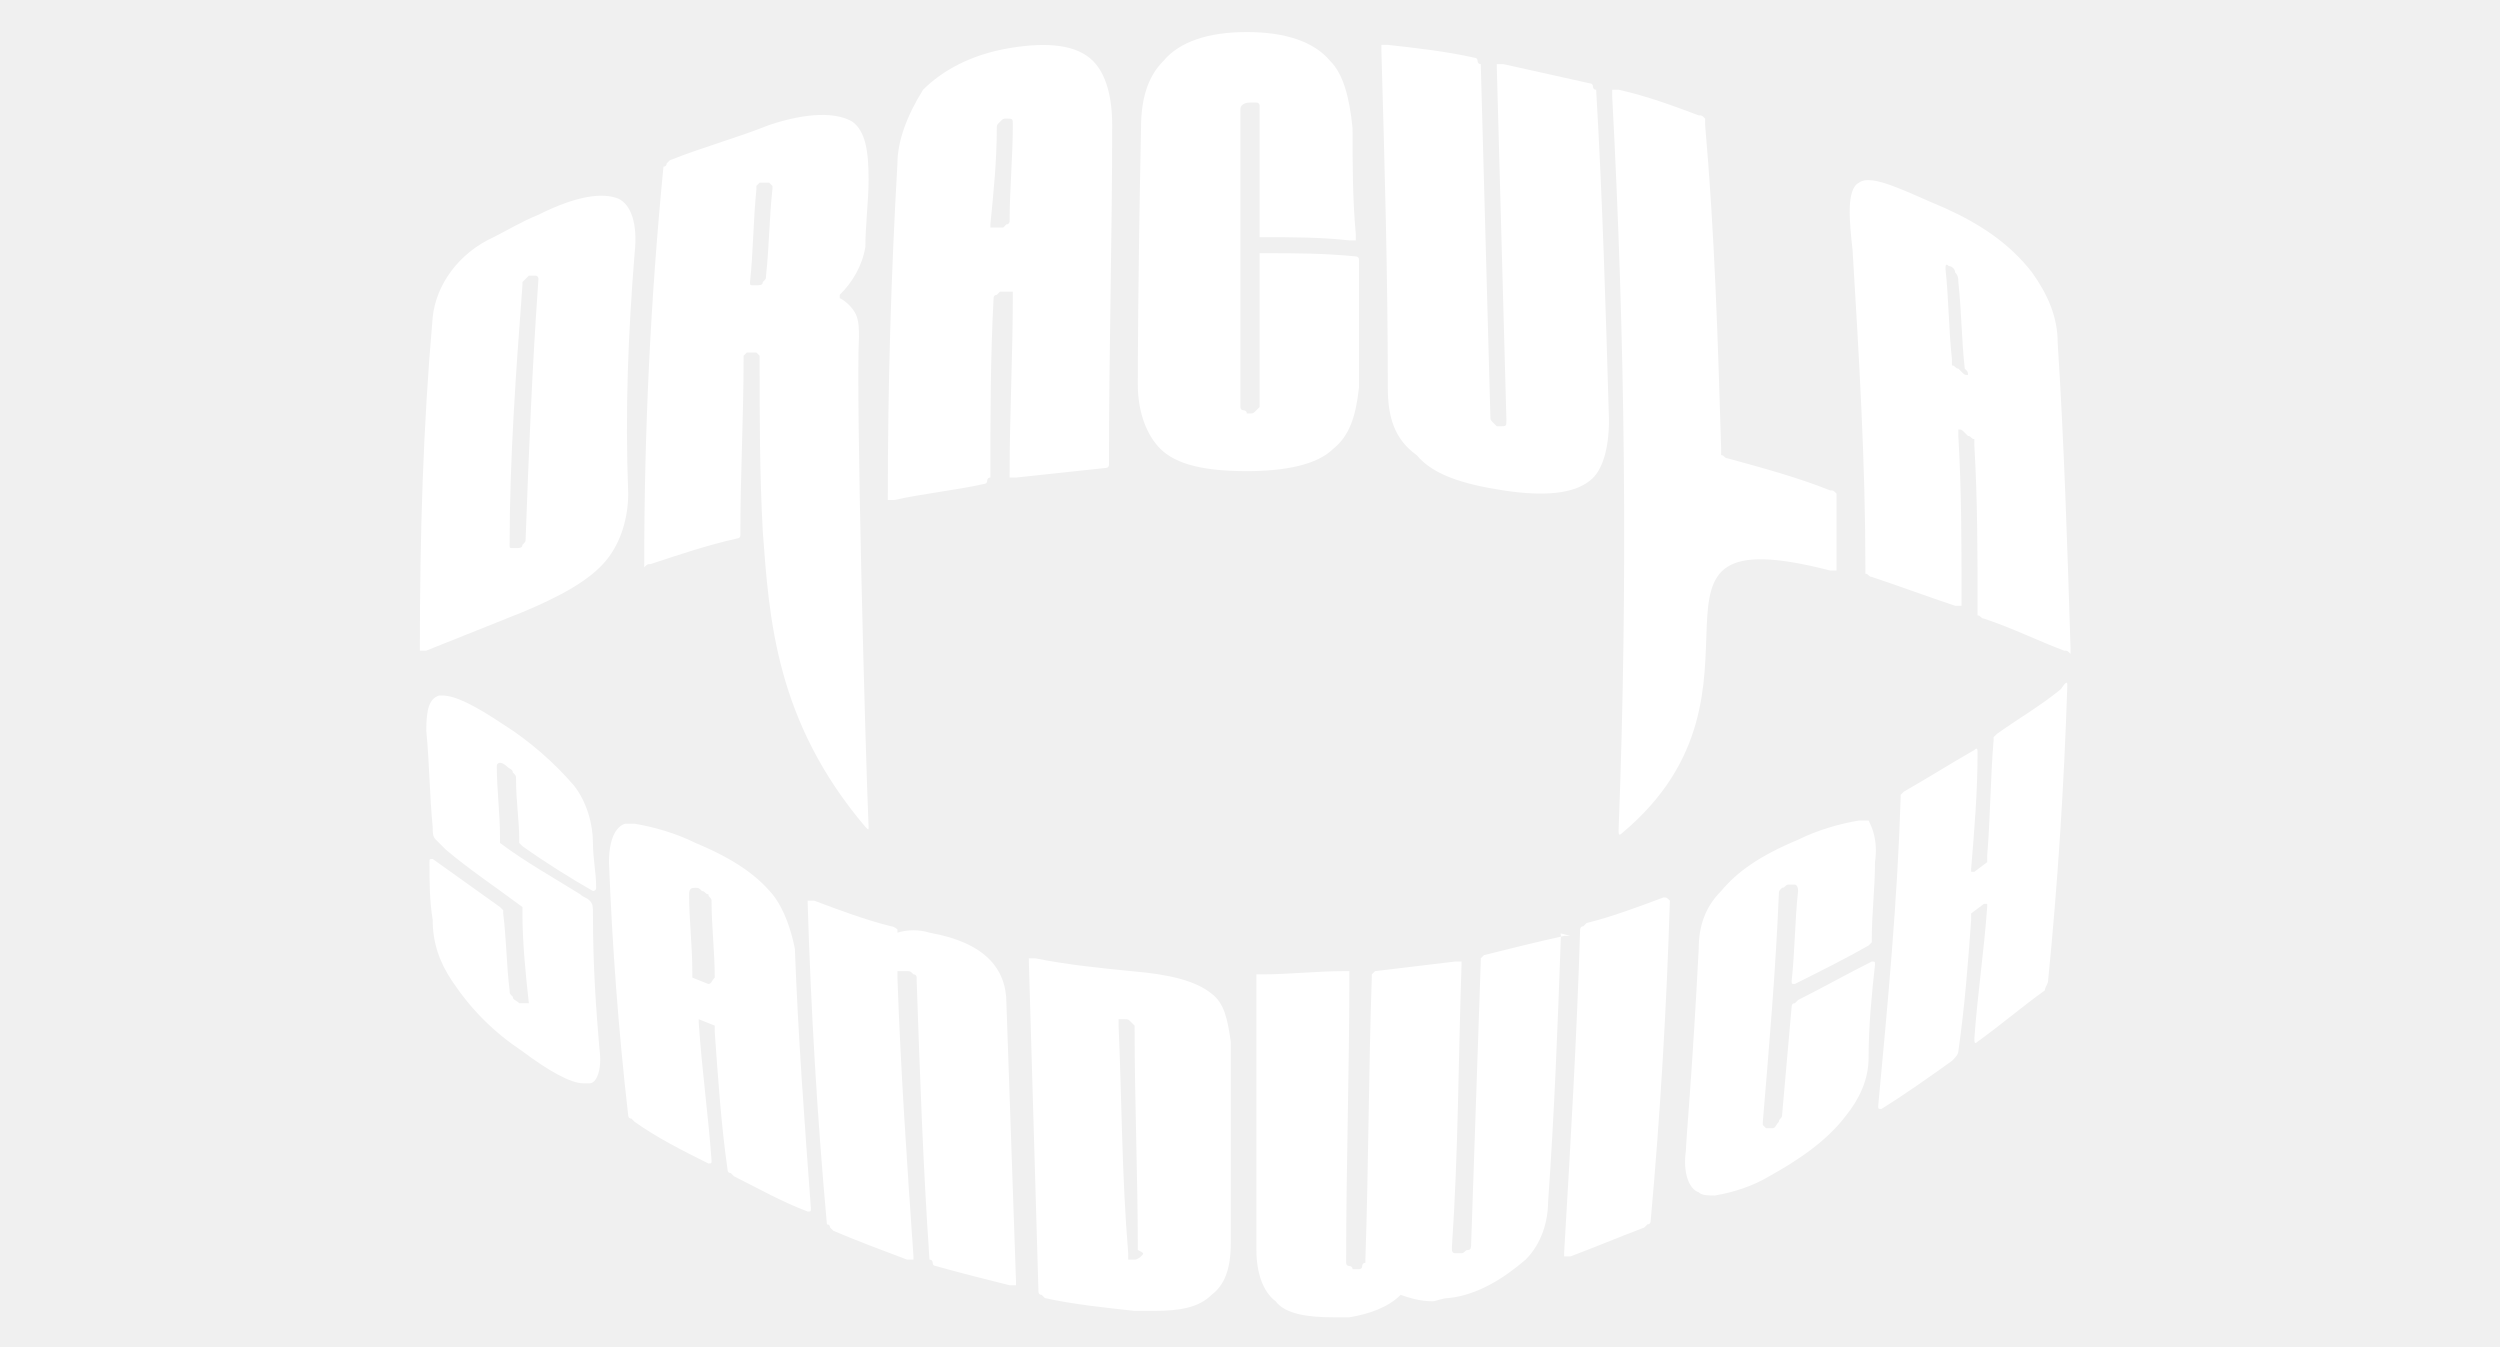
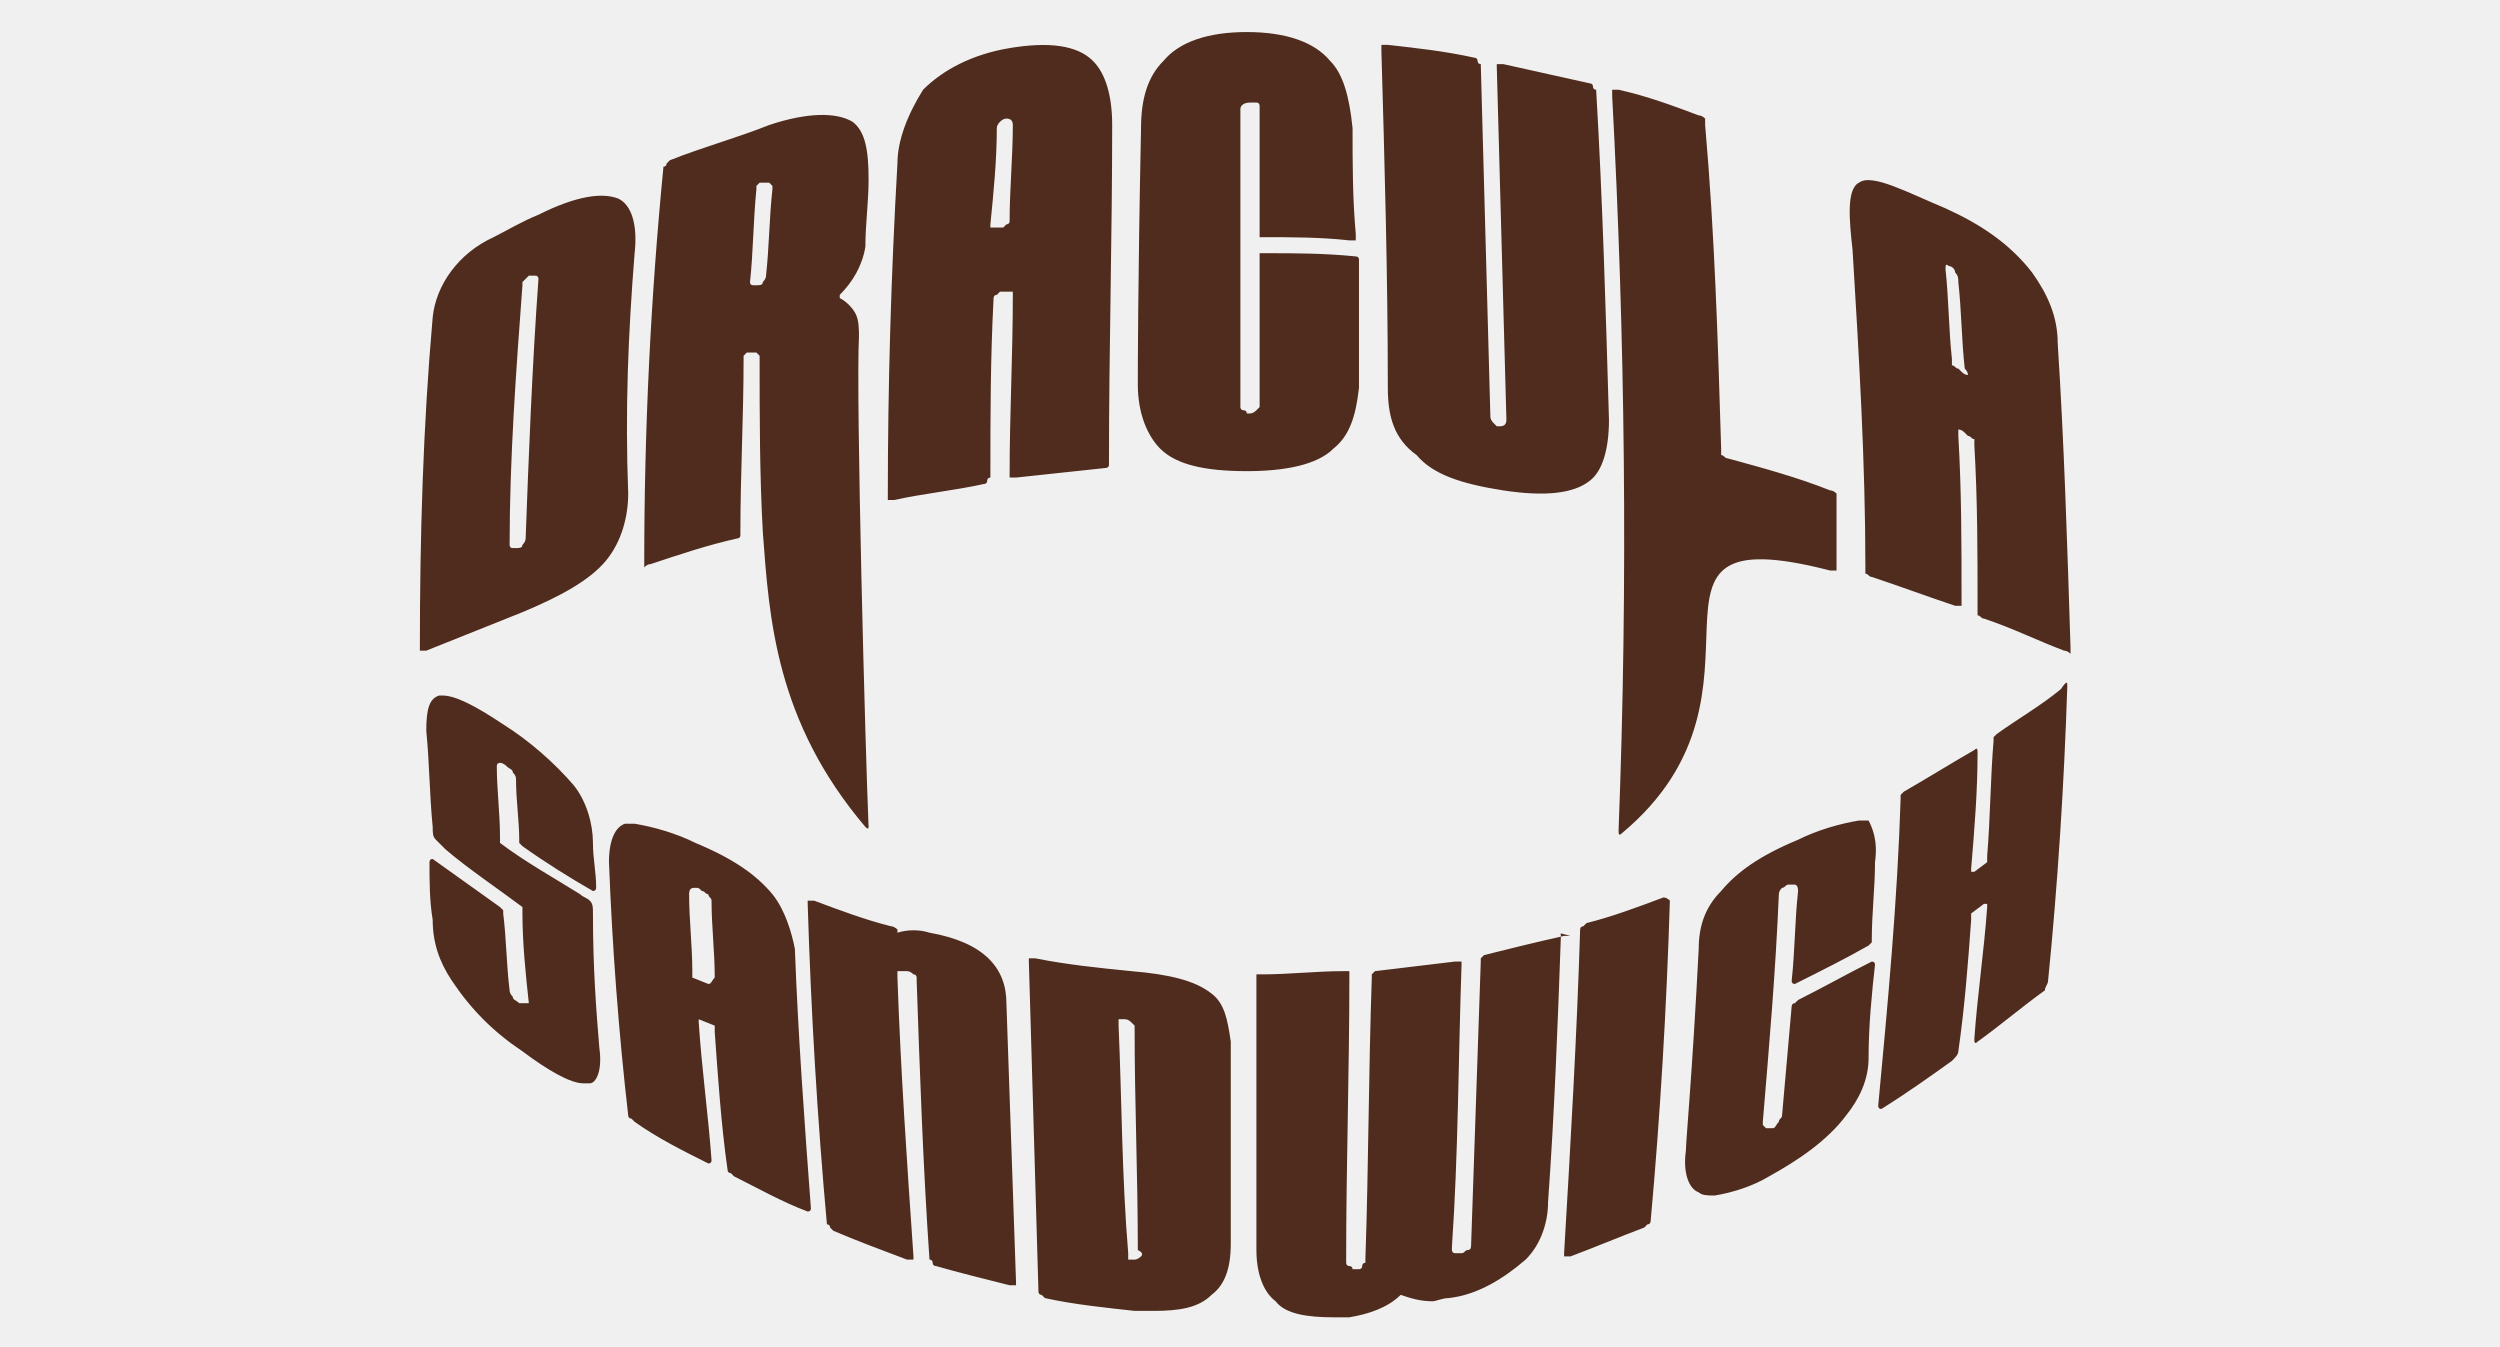
- <svg xmlns="http://www.w3.org/2000/svg" version="1.1" id="Layer_1" x="0px" y="0px" width="78px" height="42px" viewBox="0 0 78 42" style="enable-background:new 0 0 78 42;" xml:space="preserve">
-   <style type="text/css">
- 	.st0{fill:#FFFFFF;}
- </style>
-   <path class="st0" d="M19.8,7.9c0.1-0.9-0.1-1.5-0.5-1.7C18.8,6,18,6.1,16.8,6.7c-0.5,0.2-1,0.5-1.4,0.7c-1.1,0.5-1.8,1.5-1.9,2.5  c-0.3,3.4-0.4,6.8-0.4,10.3c0,0,0,0,0,0.1c0,0,0,0,0,0c0,0,0,0,0.1,0s0,0,0.1,0c1-0.4,2-0.8,3-1.2c1.2-0.5,2.1-1,2.6-1.6  c0.5-0.6,0.7-1.4,0.7-2.1C19.5,12.8,19.6,10.4,19.8,7.9z M16.4,16.8c0,0.1,0,0.1-0.1,0.2c0,0.1-0.1,0.1-0.2,0.1L16,17.1  c-0.1,0-0.1,0-0.1-0.1c0-2.7,0.2-5.4,0.4-8.1c0,0,0-0.1,0-0.1c0,0,0.1-0.1,0.1-0.1l0.1-0.1c0,0,0,0,0.1,0c0,0,0.1,0,0.1,0  c0.1,0,0.1,0.1,0.1,0.1C16.6,11.5,16.5,14.1,16.4,16.8L16.4,16.8z M20.3,17.6c0.9-0.3,1.8-0.6,2.7-0.8c0,0,0.1,0,0.1-0.1  c0,0,0-0.1,0-0.1c0-1.8,0.1-3.6,0.1-5.4c0,0,0-0.1,0-0.1s0.1-0.1,0.1-0.1l0.1,0c0,0,0.1,0,0.1,0c0,0,0.1,0,0.1,0c0,0,0,0,0.1,0.1  c0,0,0,0.1,0,0.1c0,1.8,0,3.6,0.1,5.4c0.2,2.7,0.4,5.9,3.2,9.2c0.1,0.1,0.1,0.1,0.1,0c-0.1-2.3-0.4-13.5-0.3-15.3  c0-0.2,0-0.5-0.1-0.7c-0.1-0.2-0.3-0.4-0.5-0.5c0,0,0,0,0,0c0,0,0,0,0,0c0,0,0,0,0-0.1c0,0,0,0,0,0c0.4-0.4,0.7-0.9,0.8-1.5  c0-0.7,0.1-1.4,0.1-2.1c0-0.9-0.1-1.5-0.5-1.8c-0.5-0.3-1.4-0.3-2.6,0.1c-1,0.4-2.1,0.7-3.1,1.1c0,0-0.1,0.1-0.1,0.1  c0,0,0,0.1-0.1,0.1c-0.4,4.1-0.6,8.2-0.6,12.4c0,0,0,0,0,0.1s0,0,0,0C20.2,17.6,20.2,17.6,20.3,17.6C20.2,17.6,20.3,17.6,20.3,17.6  L20.3,17.6z M23.6,5.9c0,0,0-0.1,0-0.1c0,0,0.1-0.1,0.1-0.1l0.1,0c0,0,0.1,0,0.1,0c0,0,0.1,0,0.1,0c0,0,0,0,0.1,0.1c0,0,0,0.1,0,0.1  C24,6.8,24,7.7,23.9,8.6c0,0.1,0,0.1-0.1,0.2c0,0.1-0.1,0.1-0.2,0.1l-0.1,0c-0.1,0-0.1,0-0.1-0.1C23.5,7.9,23.5,6.9,23.6,5.9  L23.6,5.9z M27.9,15.6c0.9-0.2,1.9-0.3,2.8-0.5c0,0,0.1,0,0.1-0.1c0,0,0-0.1,0.1-0.1c0-1.9,0-3.7,0.1-5.6c0,0,0-0.1,0.1-0.1  c0,0,0.1-0.1,0.1-0.1l0.2,0c0,0,0,0,0.1,0c0,0,0,0,0.1,0c0,0,0,0,0,0c0,0,0,0,0,0.1c0,1.9-0.1,3.7-0.1,5.6c0,0,0,0,0,0.1  c0,0,0,0,0,0c0,0,0,0,0.1,0c0,0,0,0,0.1,0c0.9-0.1,1.9-0.2,2.8-0.3c0,0,0.1,0,0.1-0.1c0,0,0-0.1,0-0.1c0-3.5,0.1-7,0.1-10.5  c0-0.9-0.2-1.6-0.6-2c-0.5-0.5-1.4-0.6-2.6-0.4c-1.2,0.2-2.1,0.7-2.7,1.3C28.3,3.6,28,4.4,28,5.1c-0.2,3.5-0.3,6.9-0.3,10.4  c0,0,0,0,0,0.1s0,0,0,0C27.8,15.6,27.8,15.6,27.9,15.6C27.8,15.6,27.9,15.6,27.9,15.6L27.9,15.6z M31.1,4c0-0.1,0-0.1,0.1-0.2  c0.1-0.1,0.1-0.1,0.2-0.1c0.2,0,0.2,0,0.2,0.2c0,1-0.1,2-0.1,3c0,0,0,0.1-0.1,0.1c0,0-0.1,0.1-0.1,0.1l-0.2,0c0,0,0,0-0.1,0  c0,0,0,0-0.1,0c0,0,0,0,0,0c0,0,0,0,0-0.1C31,6,31.1,5,31.1,4L31.1,4z M41.6,14c-0.5,0.5-1.5,0.7-2.7,0.7c-1.3,0-2.2-0.2-2.7-0.7  c-0.4-0.4-0.7-1.1-0.7-2c0-0.4,0-3.1,0.1-8c0-0.9,0.2-1.6,0.7-2.1C36.8,1.3,37.7,1,38.9,1s2.1,0.3,2.6,0.9c0.4,0.4,0.6,1.1,0.7,2.1  c0,1.1,0,2.2,0.1,3.3c0,0,0,0,0,0.1c0,0,0,0,0,0.1c0,0,0,0-0.1,0c0,0,0,0-0.1,0c-0.9-0.1-1.8-0.1-2.7-0.1c0,0-0.1,0-0.1,0  s0-0.1,0-0.1c0-1.3,0-2.6,0-3.9c0,0,0-0.1,0-0.1c0,0,0-0.1-0.1-0.1c0,0-0.1,0-0.1,0c0,0-0.1,0-0.1,0c-0.2,0-0.3,0.1-0.3,0.2  c0,3.1,0,6.1,0,9.2c0,0,0,0.1,0,0.1c0,0,0,0.1,0.1,0.1c0,0,0.1,0,0.1,0.1c0,0,0.1,0,0.1,0c0.1,0,0.1,0,0.2-0.1c0,0,0,0,0.1-0.1  c0,0,0-0.1,0-0.1c0-1.5,0-3,0-4.5c0,0,0,0,0-0.1c0,0,0,0,0-0.1c0,0,0,0,0.1,0c0,0,0,0,0.1,0c0.9,0,1.8,0,2.8,0.1c0,0,0.1,0,0.1,0.1  c0,0,0,0.1,0,0.1c0,1.3,0,2.6,0,3.9C42.3,13,42.1,13.6,41.6,14L41.6,14z M43.3,12.1c0-3.5-0.1-7-0.2-10.5c0,0,0,0,0-0.1  c0,0,0,0,0-0.1c0,0,0,0,0.1,0c0,0,0,0,0.1,0c0.9,0.1,1.8,0.2,2.7,0.4c0,0,0.1,0,0.1,0.1c0,0,0,0.1,0.1,0.1c0.1,3.7,0.2,7.3,0.3,11  c0,0.1,0,0.1,0.1,0.2c0,0,0.1,0.1,0.1,0.1c0,0,0.1,0,0.1,0c0.2,0,0.2,0,0.2-0.2c-0.1-3.7-0.2-7.3-0.3-11c0,0,0,0,0-0.1c0,0,0,0,0,0  c0,0,0,0,0.1,0c0,0,0,0,0.1,0c0.9,0.2,1.8,0.4,2.7,0.6c0,0,0.1,0,0.1,0.1c0,0,0,0.1,0.1,0.1c0.2,3.4,0.3,6.9,0.4,10.3  c0,0.9-0.2,1.6-0.6,1.9c-0.5,0.4-1.4,0.5-2.7,0.3c-1.3-0.2-2.2-0.5-2.7-1.1C43.5,13.7,43.3,13,43.3,12.1L43.3,12.1z M50.3,3  c0-0.1,0-0.1,0-0.2c0.1,0,0.1,0,0.2,0C51.4,3,52.2,3.3,53,3.6c0.1,0,0.1,0,0.2,0.1c0,0.1,0,0.1,0,0.2c0.3,3.4,0.4,6.8,0.5,10.1  c0,0.1,0,0.1,0,0.2c0.1,0,0.1,0.1,0.2,0.1c1.1,0.3,2.2,0.6,3.2,1c0.1,0,0.1,0,0.2,0.1c0,0.1,0,0.1,0,0.2c0,0.7,0,1.3,0,2  c0,0.1,0,0.1,0,0.2c-0.1,0-0.1,0-0.2,0c-7-1.8-1.1,3.7-6.5,8.2c-0.1,0.1-0.1,0-0.1-0.1C50.8,18.1,50.7,10.5,50.3,3L50.3,3z   M64.2,10.7c0-0.8-0.3-1.5-0.8-2.2c-0.7-0.9-1.6-1.5-2.7-2C59.5,6,58.4,5.4,58,5.7c-0.4,0.2-0.3,1.2-0.2,2.1  c0.2,3.3,0.4,6.6,0.4,9.9c0,0.1,0,0.1,0,0.2c0.1,0,0.1,0.1,0.2,0.1c0.9,0.3,1.7,0.6,2.6,0.9c0.1,0,0.1,0,0.2,0c0-0.1,0-0.1,0-0.2  c0-1.7,0-3.4-0.1-5.1c0-0.1,0-0.1,0-0.2c0.1,0,0.1,0,0.2,0.1l0.1,0.1c0.1,0,0.1,0.1,0.2,0.1c0,0.1,0,0.1,0,0.2  c0.1,1.7,0.1,3.4,0.1,5.1c0,0.1,0,0.1,0,0.2c0.1,0,0.1,0.1,0.2,0.1c0.9,0.3,1.7,0.7,2.5,1c0.1,0,0.1,0,0.2,0.1c0-0.1,0-0.1,0-0.2  C64.5,17,64.4,13.8,64.2,10.7L64.2,10.7z M61.4,11.7c-0.1,0-0.1,0-0.2-0.1l-0.1-0.1c-0.1,0-0.1-0.1-0.2-0.1c0-0.1,0-0.1,0-0.2  c-0.1-0.9-0.1-1.9-0.2-2.8c0-0.1,0-0.2,0.1-0.1c0.1,0,0.2,0.1,0.2,0.2c0.1,0.1,0.1,0.2,0.1,0.3c0.1,0.9,0.1,1.8,0.2,2.7  C61.4,11.6,61.4,11.6,61.4,11.7L61.4,11.7z M18.7,32.7c0.1,0.7-0.1,1.1-0.3,1.1c-0.1,0-0.2,0-0.2,0c-0.4,0-1.1-0.4-1.9-1  c-0.9-0.6-1.6-1.3-2.2-2.2c-0.4-0.6-0.6-1.2-0.6-1.9c-0.1-0.6-0.1-1.2-0.1-1.8c0-0.1,0-0.1,0.1-0.1c0.7,0.5,1.4,1,2.1,1.5  c0,0,0.1,0.1,0.1,0.1c0,0,0,0.1,0,0.1c0.1,0.8,0.1,1.6,0.2,2.4c0,0.1,0,0.1,0.1,0.2c0,0.1,0.1,0.1,0.2,0.2c0,0,0,0,0.1,0  c0,0,0.1,0,0.1,0c0,0,0,0,0.1,0c0,0,0,0,0,0c0,0,0,0,0,0c0,0,0,0,0,0c-0.1-0.9-0.2-1.9-0.2-2.8c0-0.1,0-0.1,0-0.2  c-0.8-0.6-1.7-1.2-2.4-1.8c-0.1-0.1-0.2-0.2-0.3-0.3c-0.1-0.1-0.1-0.2-0.1-0.4c-0.1-1-0.1-2-0.2-3c0-0.7,0.1-1,0.4-1.1h0.1  c0.4,0,1,0.3,1.9,0.9c0.8,0.5,1.6,1.2,2.2,1.9c0.4,0.5,0.6,1.2,0.6,1.8c0,0.5,0.1,0.9,0.1,1.4c0,0.1-0.1,0.1-0.1,0.1  c-0.7-0.4-1.5-0.9-2.2-1.4c0,0-0.1-0.1-0.1-0.1c0,0,0-0.1,0-0.1c0-0.6-0.1-1.2-0.1-1.9c0-0.1,0-0.1-0.1-0.2c0-0.1-0.1-0.1-0.2-0.2  c0,0-0.1-0.1-0.2-0.1c0,0-0.1,0-0.1,0.1c0,0.7,0.1,1.5,0.1,2.2c0,0.1,0,0.1,0,0.2c0.8,0.6,1.7,1.1,2.5,1.6c0.1,0.1,0.2,0.1,0.3,0.2  c0.1,0.1,0.1,0.2,0.1,0.4C18.5,30.2,18.6,31.5,18.7,32.7z M24.1,27.9c-0.5-0.6-1.2-1.1-2.4-1.6c-0.6-0.3-1.3-0.5-1.9-0.6  c-0.1,0-0.2,0-0.3,0c-0.3,0.1-0.5,0.5-0.5,1.2c0.1,2.6,0.3,5.3,0.6,7.9c0,0,0,0.1,0.1,0.1c0,0,0.1,0.1,0.1,0.1  c0.7,0.5,1.5,0.9,2.3,1.3c0.1,0,0.1,0,0.1-0.1c-0.1-1.4-0.3-2.8-0.4-4.3c0-0.1,0-0.2,0-0.1l0,0l0.5,0.2h0c0,0.1,0,0.1,0,0.2  c0.1,1.4,0.2,2.9,0.4,4.3c0,0,0,0.1,0.1,0.1c0,0,0.1,0.1,0.1,0.1c0.8,0.4,1.5,0.8,2.3,1.1c0.1,0,0.1,0,0.1-0.1  c-0.2-2.7-0.4-5.4-0.5-8.1C24.7,29.1,24.5,28.4,24.1,27.9L24.1,27.9z M22.1,30.7L22.1,30.7l-0.5-0.2h0c0-0.1,0-0.1,0-0.2  c0-0.8-0.1-1.6-0.1-2.4c0-0.2,0.1-0.2,0.2-0.2c0.1,0,0.1,0,0.2,0.1c0.1,0,0.1,0.1,0.2,0.1c0,0.1,0.1,0.1,0.1,0.2  c0,0.8,0.1,1.6,0.1,2.4C22.2,30.6,22.2,30.7,22.1,30.7L22.1,30.7z M31.4,31.3c0.1,2.9,0.2,5.8,0.3,8.7c0,0,0,0,0,0.1c0,0,0,0,0,0  c0,0,0,0-0.1,0c0,0,0,0-0.1,0c-0.8-0.2-1.6-0.4-2.3-0.6c0,0-0.1,0-0.1-0.1c0,0,0-0.1-0.1-0.1c-0.2-2.9-0.3-5.8-0.4-8.7  c0,0,0-0.1,0-0.1c0,0,0-0.1-0.1-0.1c-0.1-0.1-0.1-0.1-0.2-0.1c0,0-0.1,0-0.1,0c0,0-0.1,0-0.1,0c0,0,0,0-0.1,0c0,0,0,0,0,0.1  c0,0,0,0.1,0,0.1c0.1,2.9,0.3,5.8,0.5,8.7c0,0,0,0,0,0.1c0,0,0,0,0,0c0,0,0,0-0.1,0c0,0,0,0-0.1,0c-0.8-0.3-1.6-0.6-2.3-0.9  c0,0-0.1-0.1-0.1-0.1c0,0,0-0.1-0.1-0.1c-0.3-3.3-0.5-6.7-0.6-10c0,0,0,0,0-0.1c0,0,0,0,0,0c0,0,0,0,0.1,0c0,0,0,0,0.1,0  c0.8,0.3,1.6,0.6,2.4,0.8c0.1,0,0.2,0.1,0.2,0.1s0,0.1,0,0.1h0c0.3-0.1,0.7-0.1,1,0C30.7,29.4,31.4,30.2,31.4,31.3L31.4,31.3z   M37.8,31c-0.5-0.4-1.3-0.6-2.5-0.7c-1-0.1-2-0.2-3-0.4c0,0,0,0-0.1,0c0,0,0,0-0.1,0c0,0,0,0,0,0c0,0,0,0,0,0.1  c0.1,3.4,0.2,6.8,0.3,10.3c0,0,0,0.1,0.1,0.1c0,0,0.1,0.1,0.1,0.1c0.9,0.2,1.9,0.3,2.8,0.4c0.2,0,0.4,0,0.6,0c0.8,0,1.4-0.1,1.8-0.5  c0.4-0.3,0.6-0.8,0.6-1.6v-6.3C38.3,31.8,38.2,31.3,37.8,31L37.8,31z M35.6,39.2c0,0-0.1,0.1-0.2,0.1h0l-0.2,0h0c0,0,0-0.1,0-0.2  C35,36.7,35,34.3,34.9,32c0-0.1,0-0.2,0-0.2h0l0.2,0c0.1,0,0.1,0,0.2,0.1c0,0,0.1,0.1,0.1,0.1s0,0.1,0,0.1c0,2.3,0.1,4.6,0.1,6.9  C35.7,39.1,35.7,39.1,35.6,39.2C35.6,39.2,35.6,39.2,35.6,39.2z M48.7,29.2c-0.1,2.8-0.2,5.5-0.4,8.3c0,0.6-0.2,1.3-0.7,1.8  c-0.7,0.6-1.5,1.1-2.4,1.2c-0.2,0-0.4,0.1-0.5,0.1c-0.4,0-0.7-0.1-1-0.2h0c0,0,0,0,0,0s0,0,0,0c-0.4,0.4-1,0.6-1.6,0.7  c-0.2,0-0.4,0-0.5,0c-0.8,0-1.5-0.1-1.8-0.5c-0.4-0.3-0.6-0.9-0.6-1.6c0-2.8,0-5.6,0-8.4c0,0,0,0,0-0.1c0,0,0,0,0-0.1c0,0,0,0,0.1,0  c0,0,0,0,0.1,0c0.8,0,1.7-0.1,2.5-0.1c0,0,0,0,0.1,0c0,0,0,0,0.1,0c0,0,0,0,0,0.1c0,0,0,0,0,0.1c0,2.9-0.1,5.9-0.1,8.8  c0,0,0,0.1,0,0.1c0,0,0,0.1,0.1,0.1c0,0,0.1,0,0.1,0.1c0,0,0.1,0,0.1,0h0c0,0,0.1,0,0.1,0c0,0,0.1,0,0.1-0.1c0,0,0-0.1,0.1-0.1  c0,0,0-0.1,0-0.1c0.1-2.9,0.1-5.9,0.2-8.8c0,0,0-0.1,0-0.1c0,0,0.1-0.1,0.1-0.1c0.8-0.1,1.7-0.2,2.5-0.3c0,0,0,0,0.1,0  c0,0,0,0,0.1,0c0,0,0,0,0,0c0,0,0,0,0,0.1c-0.1,2.9-0.1,5.9-0.3,8.8c0,0,0,0.1,0,0.1s0,0.1,0.1,0.1c0,0,0.1,0,0.2,0h0  c0.1,0,0.1-0.1,0.2-0.1c0.1,0,0.1-0.1,0.1-0.2c0.1-2.9,0.2-5.9,0.3-8.8c0,0,0-0.1,0-0.1c0,0,0.1-0.1,0.1-0.1  c0.8-0.2,1.6-0.4,2.5-0.6c0,0,0,0,0.1,0c0,0,0,0,0.1,0C48.6,29.1,48.7,29.1,48.7,29.2C48.7,29.2,48.7,29.2,48.7,29.2L48.7,29.2z   M52.1,28.1c-0.1,3.3-0.3,6.7-0.6,10c0,0,0,0.1-0.1,0.1c0,0-0.1,0.1-0.1,0.1c-0.8,0.3-1.5,0.6-2.3,0.9c0,0,0,0-0.1,0c0,0,0,0-0.1,0  c0,0,0,0,0,0c0,0,0,0,0-0.1c0.2-3.4,0.4-6.8,0.5-10.1c0,0,0-0.1,0.1-0.1c0,0,0.1-0.1,0.1-0.1c0.8-0.2,1.6-0.5,2.4-0.8c0,0,0,0,0,0  C52,28,52,28,52.1,28.1C52.1,28,52.1,28.1,52.1,28.1C52.1,28.1,52.1,28.1,52.1,28.1L52.1,28.1z M58.5,26.9c0,0.8-0.1,1.6-0.1,2.4  c0,0,0,0.1,0,0.1c0,0-0.1,0.1-0.1,0.1c-0.7,0.4-1.5,0.8-2.3,1.2c-0.1,0-0.1,0-0.1-0.1c0.1-0.9,0.1-1.9,0.2-2.8  c0-0.2-0.1-0.2-0.1-0.2c-0.1,0-0.1,0-0.2,0c-0.1,0-0.1,0.1-0.2,0.1c-0.1,0.1-0.1,0.1-0.1,0.2c-0.1,2.4-0.3,4.7-0.5,7.1  c0,0,0,0.1,0,0.1c0,0,0,0,0.1,0.1c0,0,0.1,0,0.1,0c0,0,0.1,0,0.1,0c0.1,0,0.1-0.1,0.2-0.2c0-0.1,0.1-0.1,0.1-0.2  c0.1-1.1,0.2-2.3,0.3-3.4c0,0,0-0.1,0.1-0.1c0,0,0.1-0.1,0.1-0.1c0.8-0.4,1.5-0.8,2.3-1.2c0.1,0,0.1,0,0.1,0.1  c-0.1,0.9-0.2,1.9-0.2,2.9c0,0.7-0.3,1.3-0.7,1.8c-0.6,0.8-1.5,1.4-2.4,1.9c-0.5,0.3-1.1,0.5-1.7,0.6c-0.2,0-0.4,0-0.5-0.1  c-0.3-0.1-0.5-0.6-0.4-1.3c0-0.3,0.2-2.4,0.4-6.3c0-0.7,0.2-1.3,0.7-1.8c0.5-0.6,1.2-1.1,2.4-1.6c0.6-0.3,1.3-0.5,1.9-0.6  c0.1,0,0.2,0,0.3,0C58.4,25.8,58.6,26.2,58.5,26.9L58.5,26.9z M64.5,21.4c-0.1,3.1-0.3,6.2-0.6,9.2c0,0.1-0.1,0.2-0.1,0.3  c-0.7,0.5-1.4,1.1-2.1,1.6c-0.1,0.1-0.1,0-0.1-0.1c0.1-1.4,0.3-2.7,0.4-4.1c0-0.1,0-0.1,0-0.1l-0.1,0l-0.4,0.3c0,0.1,0,0.1,0,0.2  c-0.1,1.4-0.2,2.7-0.4,4.1c0,0.1-0.1,0.2-0.2,0.3c-0.7,0.5-1.4,1-2.2,1.5c-0.1,0-0.1,0-0.1-0.1c0.3-3.2,0.6-6.4,0.7-9.6  c0,0,0-0.1,0-0.1c0,0,0.1-0.1,0.1-0.1c0.7-0.4,1.5-0.9,2.2-1.3c0.1-0.1,0.1,0,0.1,0.1c0,1.2-0.1,2.4-0.2,3.6c0,0.1,0,0.1,0,0.1  l0.1,0l0.4-0.3c0-0.1,0-0.1,0-0.2c0.1-1.2,0.1-2.4,0.2-3.6c0,0,0-0.1,0-0.1c0,0,0.1-0.1,0.1-0.1c0.7-0.5,1.4-0.9,2-1.4  C64.5,21.2,64.5,21.3,64.5,21.4L64.5,21.4z" />
+ <svg xmlns="http://www.w3.org/2000/svg" id="Layer_1" version="1.1" viewBox="0 0 78 42">
+   <defs>
+     <style>
+       .st0 {
+         fill: #4f2c1d;
+       }
+     </style>
+   </defs>
+   <path class="st0" d="M19.8,7.9c.1-.9-.1-1.5-.5-1.7-.5-.2-1.3-.1-2.5.5-.5.2-1,.5-1.4.7-1.1.5-1.8,1.5-1.9,2.5-.3,3.4-.4,6.8-.4,10.3v.1h.2c1-.4,2-.8,3-1.2,1.2-.5,2.1-1,2.6-1.6s.7-1.4.7-2.1c-.1-2.6,0-5,.2-7.5ZM16.4,16.8q0,.1-.1.2c0,.1-.1.1-.2.1h-.1q-.1,0-.1-.1c0-2.7.2-5.4.4-8.1v-.1l.1-.1.1-.1h.2c.1,0,.1.1.1.1-.2,2.8-.3,5.4-.4,8.1h0ZM20.3,17.6c.9-.3,1.8-.6,2.7-.8,0,0,.1,0,.1-.1v-.1c0-1.8.1-3.6.1-5.4v-.1l.1-.1h.3l.1.1v.1c0,1.8,0,3.6.1,5.4.2,2.7.4,5.9,3.2,9.2q.1.1.1,0c-.1-2.3-.4-13.5-.3-15.3,0-.2,0-.5-.1-.7s-.3-.4-.5-.5h0v-.1h0c.4-.4.7-.9.8-1.5,0-.7.1-1.4.1-2.1,0-.9-.1-1.5-.5-1.8-.5-.3-1.4-.3-2.6.1-1,.4-2.1.7-3.1,1.1l-.1.1s0,.1-.1.1c-.4,4.1-.6,8.2-.6,12.4v.1c0,.1,0,0,0,0q.1-.1.2-.1c-.1,0,0,0,0,0h0ZM23.6,5.9v-.1l.1-.1h.3l.1.1v.1c-.1.9-.1,1.8-.2,2.7q0,.1-.1.2c0,.1-.1.1-.2.1h-.1q-.1,0-.1-.1c.1-.9.1-1.9.2-2.9h0ZM27.9,15.6c.9-.2,1.9-.3,2.8-.5,0,0,.1,0,.1-.1,0,0,0-.1.1-.1,0-1.9,0-3.7.1-5.6,0,0,0-.1.1-.1l.1-.1h.4v.1c0,1.9-.1,3.7-.1,5.6v.1h.2c.9-.1,1.9-.2,2.8-.3,0,0,.1,0,.1-.1v-.1c0-3.5.1-7,.1-10.5,0-.9-.2-1.6-.6-2-.5-.5-1.4-.6-2.6-.4-1.2.2-2.1.7-2.7,1.3-.5.8-.8,1.6-.8,2.3-.2,3.5-.3,6.9-.3,10.4v.1c0,.1,0,0,0,0h.2c-.1,0,0,0,0,0h0ZM31.1,4q0-.1.1-.2t.2-.1q.2,0,.2.2c0,1-.1,2-.1,3,0,0,0,.1-.1.1l-.1.1h-.4v-.1c.1-1,.2-2,.2-3h0ZM41.6,14c-.5.5-1.5.7-2.7.7-1.3,0-2.2-.2-2.7-.7-.4-.4-.7-1.1-.7-2,0-.4,0-3.1.1-8,0-.9.2-1.6.7-2.1.5-.6,1.4-.9,2.6-.9s2.1.3,2.6.9c.4.4.6,1.1.7,2.1,0,1.1,0,2.2.1,3.3v.2h-.2c-.9-.1-1.8-.1-2.7-.1h-.1V3.3s0-.1-.1-.1h-.2c-.2,0-.3.1-.3.2v9.3s0,.1.1.1c0,0,.1,0,.1.1h.1q.1,0,.2-.1l.1-.1v-4.8h.2c.9,0,1.8,0,2.8.1,0,0,.1,0,.1.1v4c-.1.9-.3,1.5-.8,1.9h0ZM43.3,12.1c0-3.5-.1-7-.2-10.5v-.2h.2c.9.1,1.8.2,2.7.4,0,0,.1,0,.1.1,0,0,0,.1.1.1.1,3.7.2,7.3.3,11q0,.1.1.2l.1.1h.1q.2,0,.2-.2c-.1-3.7-.2-7.3-.3-11v-.1h.2c.9.2,1.8.4,2.7.6,0,0,.1,0,.1.1,0,0,0,.1.1.1.2,3.4.3,6.9.4,10.3,0,.9-.2,1.6-.6,1.9-.5.4-1.4.5-2.7.3s-2.2-.5-2.7-1.1c-.7-.5-.9-1.2-.9-2.1h0ZM50.3,3v-.2h.2c.9.2,1.7.5,2.5.8q.1,0,.2.1v.2c.3,3.4.4,6.8.5,10.1v.2c.1,0,.1.1.2.1,1.1.3,2.2.6,3.2,1q.1,0,.2.1v2.4h-.2c-7-1.8-1.1,3.7-6.5,8.2-.1.1-.1,0-.1-.1.3-7.8.2-15.4-.2-22.9h0ZM64.2,10.7c0-.8-.3-1.5-.8-2.2-.7-.9-1.6-1.5-2.7-2-1.2-.5-2.3-1.1-2.7-.8-.4.2-.3,1.2-.2,2.1.2,3.3.4,6.6.4,9.9v.2c.1,0,.1.1.2.1.9.3,1.7.6,2.6.9h.2v-.2c0-1.7,0-3.4-.1-5.1v-.2q.1,0,.2.1l.1.1c.1,0,.1.1.2.1v.2c.1,1.7.1,3.4.1,5.1v.2c.1,0,.1.1.2.1.9.3,1.7.7,2.5,1q.1,0,.2.1v-.2c-.1-3.2-.2-6.4-.4-9.5h0ZM61.4,11.7q-.1,0-.2-.1l-.1-.1c-.1,0-.1-.1-.2-.1v-.2c-.1-.9-.1-1.9-.2-2.8,0-.1,0-.2.1-.1.1,0,.2.1.2.2.1.1.1.2.1.3.1.9.1,1.8.2,2.7q.1.1.1.2h0ZM18.7,32.7c.1.7-.1,1.1-.3,1.1h-.2c-.4,0-1.1-.4-1.9-1-.9-.6-1.6-1.3-2.2-2.2-.4-.6-.6-1.2-.6-1.9-.1-.6-.1-1.2-.1-1.8q0-.1.1-.1l2.1,1.5.1.1v.1c.1.8.1,1.6.2,2.4q0,.1.1.2c0,.1.1.1.2.2h.3c-.1-.9-.2-1.9-.2-2.8v-.2c-.8-.6-1.7-1.2-2.4-1.8-.1-.1-.2-.2-.3-.3-.1-.1-.1-.2-.1-.4-.1-1-.1-2-.2-3,0-.7.1-1,.4-1.1h.1c.4,0,1,.3,1.9.9.8.5,1.6,1.2,2.2,1.9.4.5.6,1.2.6,1.8,0,.5.1.9.1,1.4,0,.1-.1.1-.1.1-.7-.4-1.5-.9-2.2-1.4l-.1-.1v-.1c0-.6-.1-1.2-.1-1.9q0-.1-.1-.2c0-.1-.1-.1-.2-.2,0,0-.1-.1-.2-.1,0,0-.1,0-.1.1,0,.7.1,1.5.1,2.2v.2c.8.6,1.7,1.1,2.5,1.6.1.1.2.1.3.2.1.1.1.2.1.4,0,1.7.1,3,.2,4.2ZM24.1,27.9c-.5-.6-1.2-1.1-2.4-1.6-.6-.3-1.3-.5-1.9-.6h-.3c-.3.1-.5.5-.5,1.2.1,2.6.3,5.3.6,7.9,0,0,0,.1.1.1l.1.1c.7.5,1.5.9,2.3,1.3q.1,0,.1-.1c-.1-1.4-.3-2.8-.4-4.3,0-.1,0-.2,0-.1h0l.5.2h0v.2c.1,1.4.2,2.9.4,4.3,0,0,0,.1.1.1l.1.1c.8.4,1.5.8,2.3,1.1q.1,0,.1-.1c-.2-2.7-.4-5.4-.5-8.1-.1-.5-.3-1.2-.7-1.7h0ZM22.1,30.7h0l-.5-.2h0v-.2c0-.8-.1-1.6-.1-2.4,0-.2.1-.2.2-.2s.1,0,.2.1c.1,0,.1.1.2.1,0,.1.1.1.1.2,0,.8.1,1.6.1,2.4-.1.1-.1.2-.2.2h0ZM31.4,31.3c.1,2.9.2,5.8.3,8.7v.1h-.2c-.8-.2-1.6-.4-2.3-.6,0,0-.1,0-.1-.1,0,0,0-.1-.1-.1-.2-2.9-.3-5.8-.4-8.7v-.1s0-.1-.1-.1q-.1-.1-.2-.1h-.3v.2c.1,2.9.3,5.8.5,8.7v.1h-.2c-.8-.3-1.6-.6-2.3-.9l-.1-.1s0-.1-.1-.1c-.3-3.3-.5-6.7-.6-10v-.1h.2c.8.3,1.6.6,2.4.8.1,0,.2.1.2.1v.1h0c.3-.1.7-.1,1,0,1.7.3,2.4,1.1,2.4,2.2h0ZM37.8,31c-.5-.4-1.3-.6-2.5-.7-1-.1-2-.2-3-.4h-.2v.1c.1,3.4.2,6.8.3,10.3,0,0,0,.1.1.1l.1.1c.9.2,1.9.3,2.8.4h.6c.8,0,1.4-.1,1.8-.5.4-.3.6-.8.6-1.6v-6.3c-.1-.7-.2-1.2-.6-1.5h0ZM35.6,39.2s-.1.1-.2.1h-.2v-.2c-.2-2.4-.2-4.8-.3-7.1v-.2h.2q.1,0,.2.1l.1.1v.1c0,2.3.1,4.6.1,6.9q.2.1.1.2h0ZM48.7,29.2c-.1,2.8-.2,5.5-.4,8.3,0,.6-.2,1.3-.7,1.8-.7.6-1.5,1.1-2.4,1.2-.2,0-.4.1-.5.1-.4,0-.7-.1-1-.2h0c-.4.4-1,.6-1.6.7h-.5c-.8,0-1.5-.1-1.8-.5-.4-.3-.6-.9-.6-1.6v-8.6h.2c.8,0,1.7-.1,2.5-.1h.2v.2c0,2.9-.1,5.9-.1,8.8v.1s0,.1.1.1c0,0,.1,0,.1.1h.2s.1,0,.1-.1c0,0,0-.1.1-.1v-.1c.1-2.9.1-5.9.2-8.8v-.1l.1-.1c.8-.1,1.7-.2,2.5-.3h.2v.1c-.1,2.9-.1,5.9-.3,8.8v.1s0,.1.1.1h.2c.1,0,.1-.1.2-.1s.1-.1.1-.2c.1-2.9.2-5.9.3-8.8v-.1l.1-.1c.8-.2,1.6-.4,2.5-.6h.2c-.4-.1-.3-.1-.3,0h0ZM52.1,28.1c-.1,3.3-.3,6.7-.6,10,0,0,0,.1-.1.1l-.1.1c-.8.3-1.5.6-2.3.9h-.2v-.1c.2-3.4.4-6.8.5-10.1,0,0,0-.1.1-.1l.1-.1c.8-.2,1.6-.5,2.4-.8h0q.1,0,.2.1c0-.1,0,0,0,0h0ZM58.5,26.9c0,.8-.1,1.6-.1,2.4v.1l-.1.1c-.7.4-1.5.8-2.3,1.2q-.1,0-.1-.1c.1-.9.1-1.9.2-2.8,0-.2-.1-.2-.1-.2h-.2c-.1,0-.1.1-.2.1q-.1.1-.1.2c-.1,2.4-.3,4.7-.5,7.1v.1l.1.1h.2c.1,0,.1-.1.2-.2,0-.1.1-.1.1-.2.1-1.1.2-2.3.3-3.4,0,0,0-.1.1-.1l.1-.1c.8-.4,1.5-.8,2.3-1.2q.1,0,.1.1c-.1.9-.2,1.9-.2,2.9,0,.7-.3,1.3-.7,1.8-.6.8-1.5,1.4-2.4,1.9-.5.3-1.1.5-1.7.6-.2,0-.4,0-.5-.1-.3-.1-.5-.6-.4-1.3,0-.3.2-2.4.4-6.3,0-.7.2-1.3.7-1.8.5-.6,1.2-1.1,2.4-1.6.6-.3,1.3-.5,1.9-.6h.3c.1.2.3.6.2,1.3h0ZM64.5,21.4c-.1,3.1-.3,6.2-.6,9.2,0,.1-.1.2-.1.3-.7.5-1.4,1.1-2.1,1.6-.1.1-.1,0-.1-.1.1-1.4.3-2.7.4-4.1v-.1h-.1l-.4.3v.2c-.1,1.4-.2,2.7-.4,4.1,0,.1-.1.2-.2.3-.7.5-1.4,1-2.2,1.5q-.1,0-.1-.1c.3-3.2.6-6.4.7-9.6v-.1l.1-.1c.7-.4,1.5-.9,2.2-1.3.1-.1.1,0,.1.1,0,1.2-.1,2.4-.2,3.6v.1h.1l.4-.3v-.2c.1-1.2.1-2.4.2-3.6v-.1l.1-.1c.7-.5,1.4-.9,2-1.4.2-.3.2-.2.2-.1h0Z" />
</svg>
